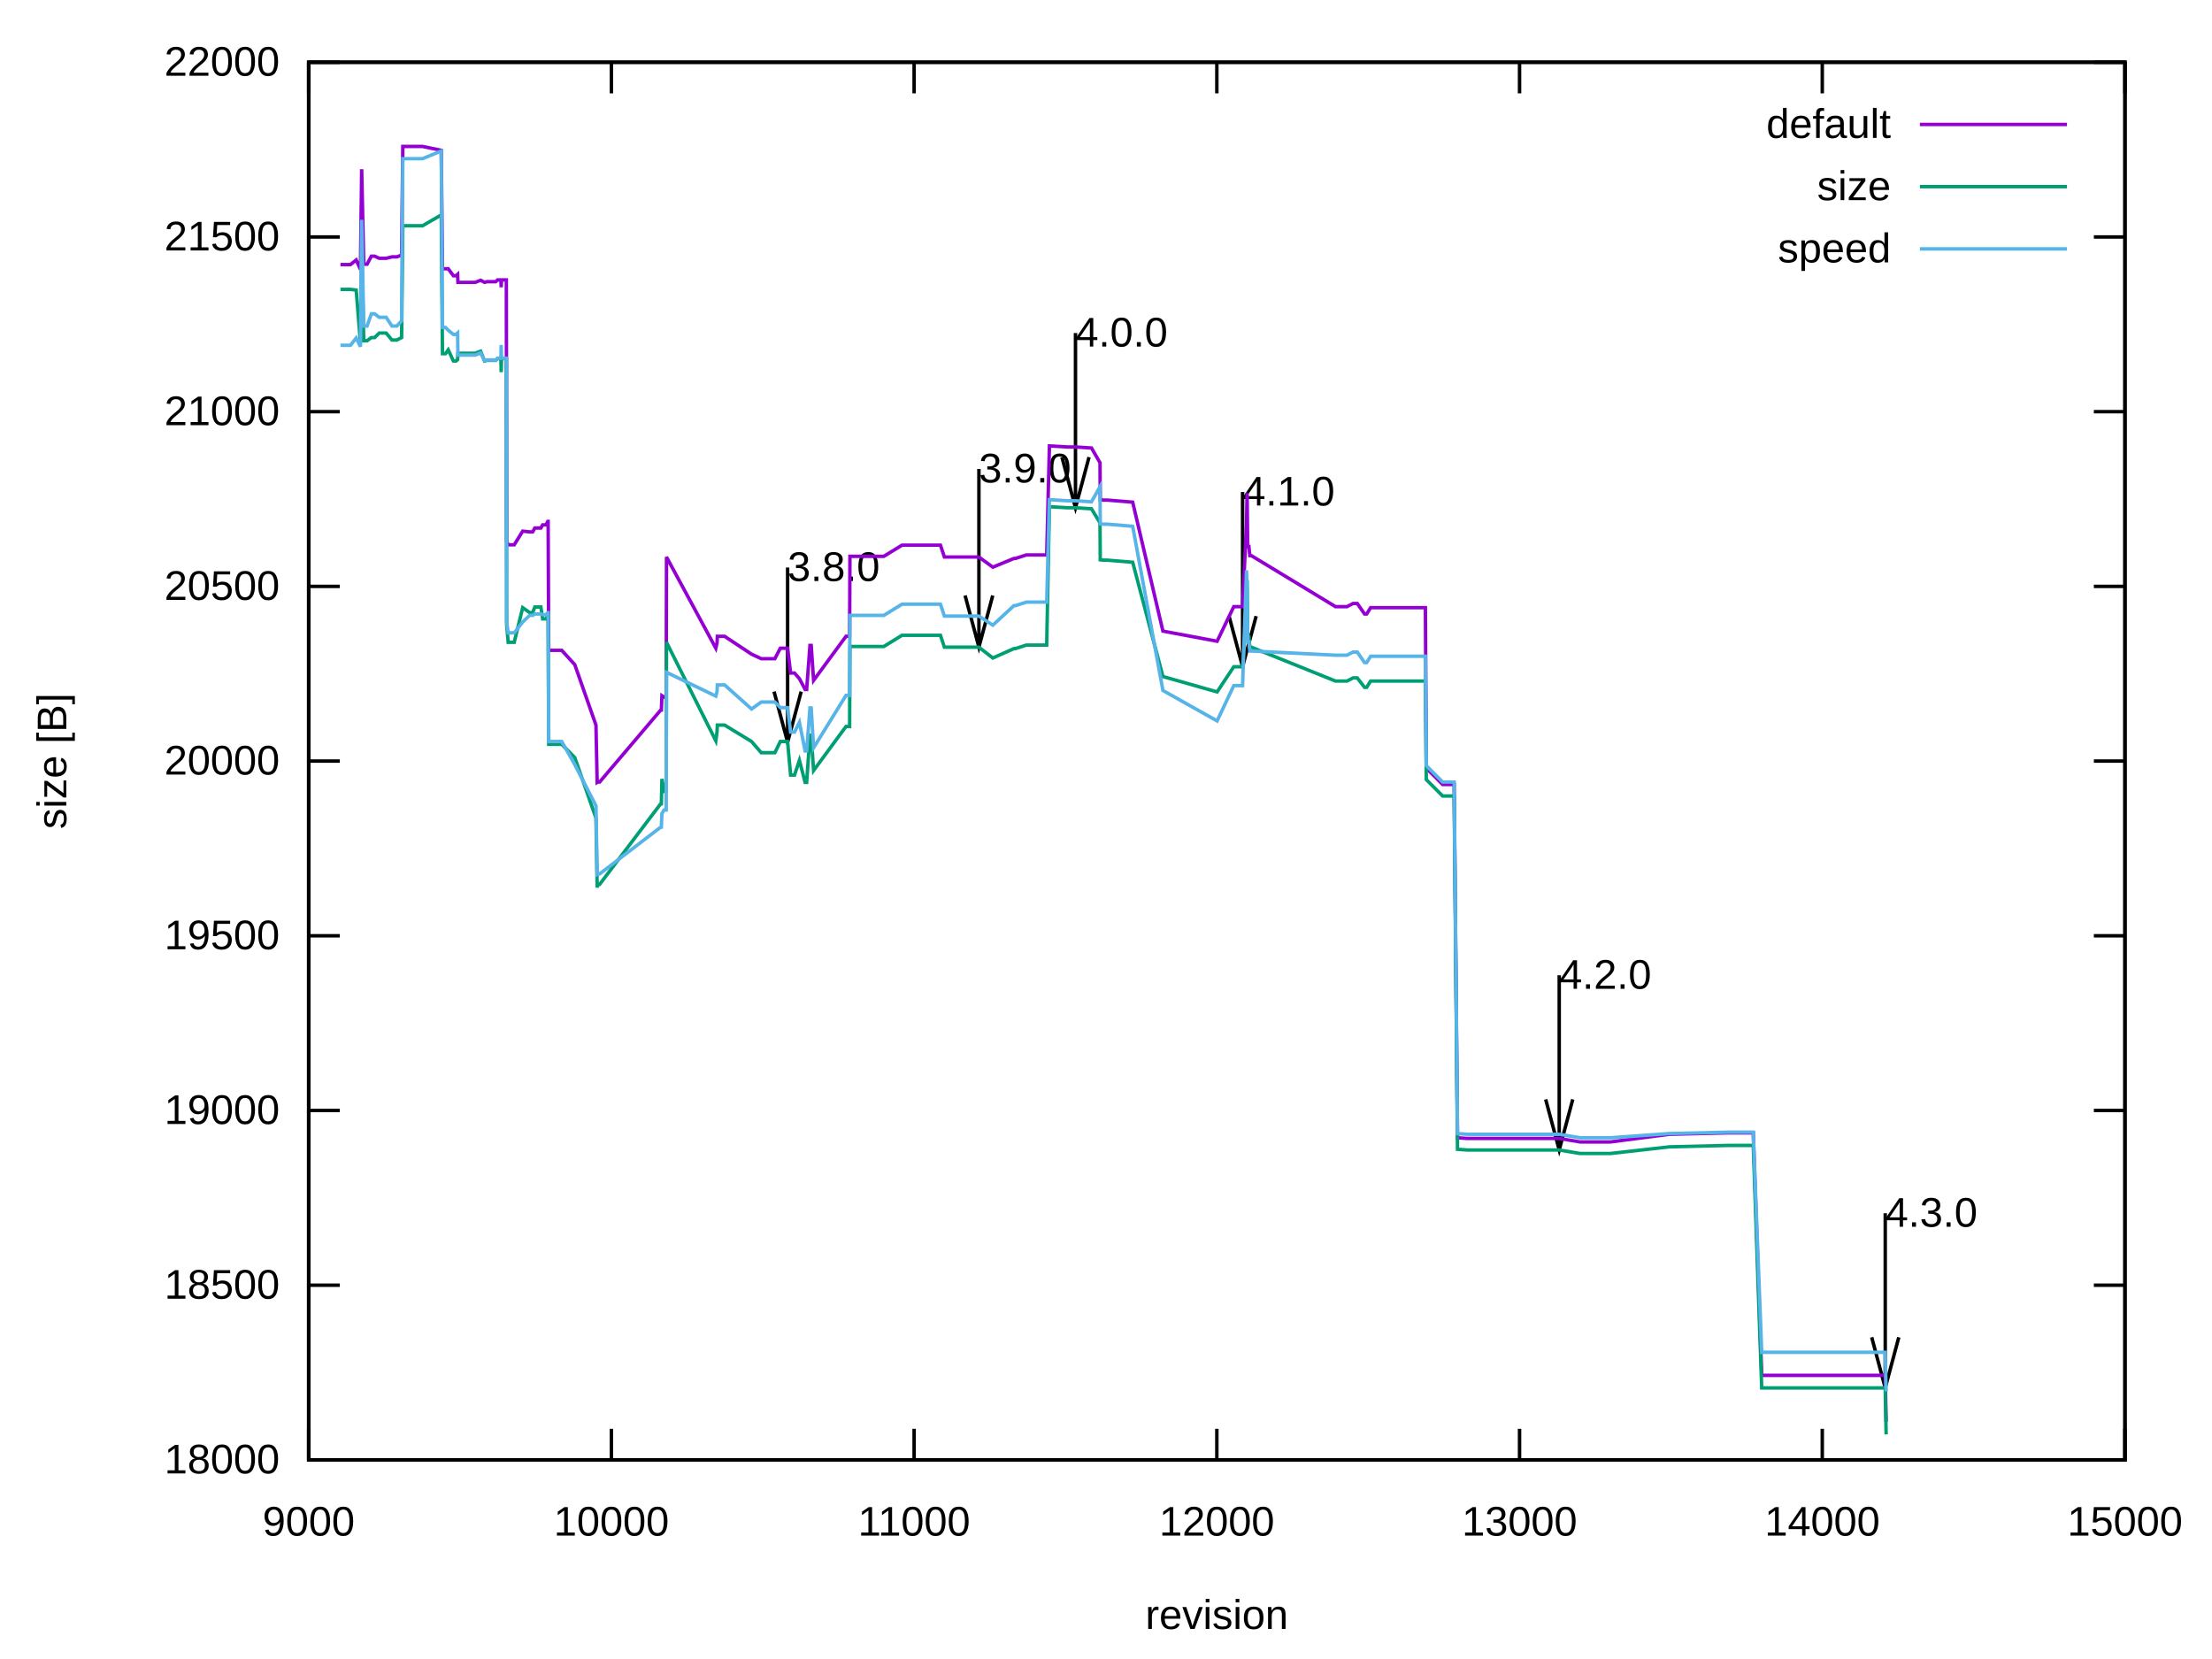
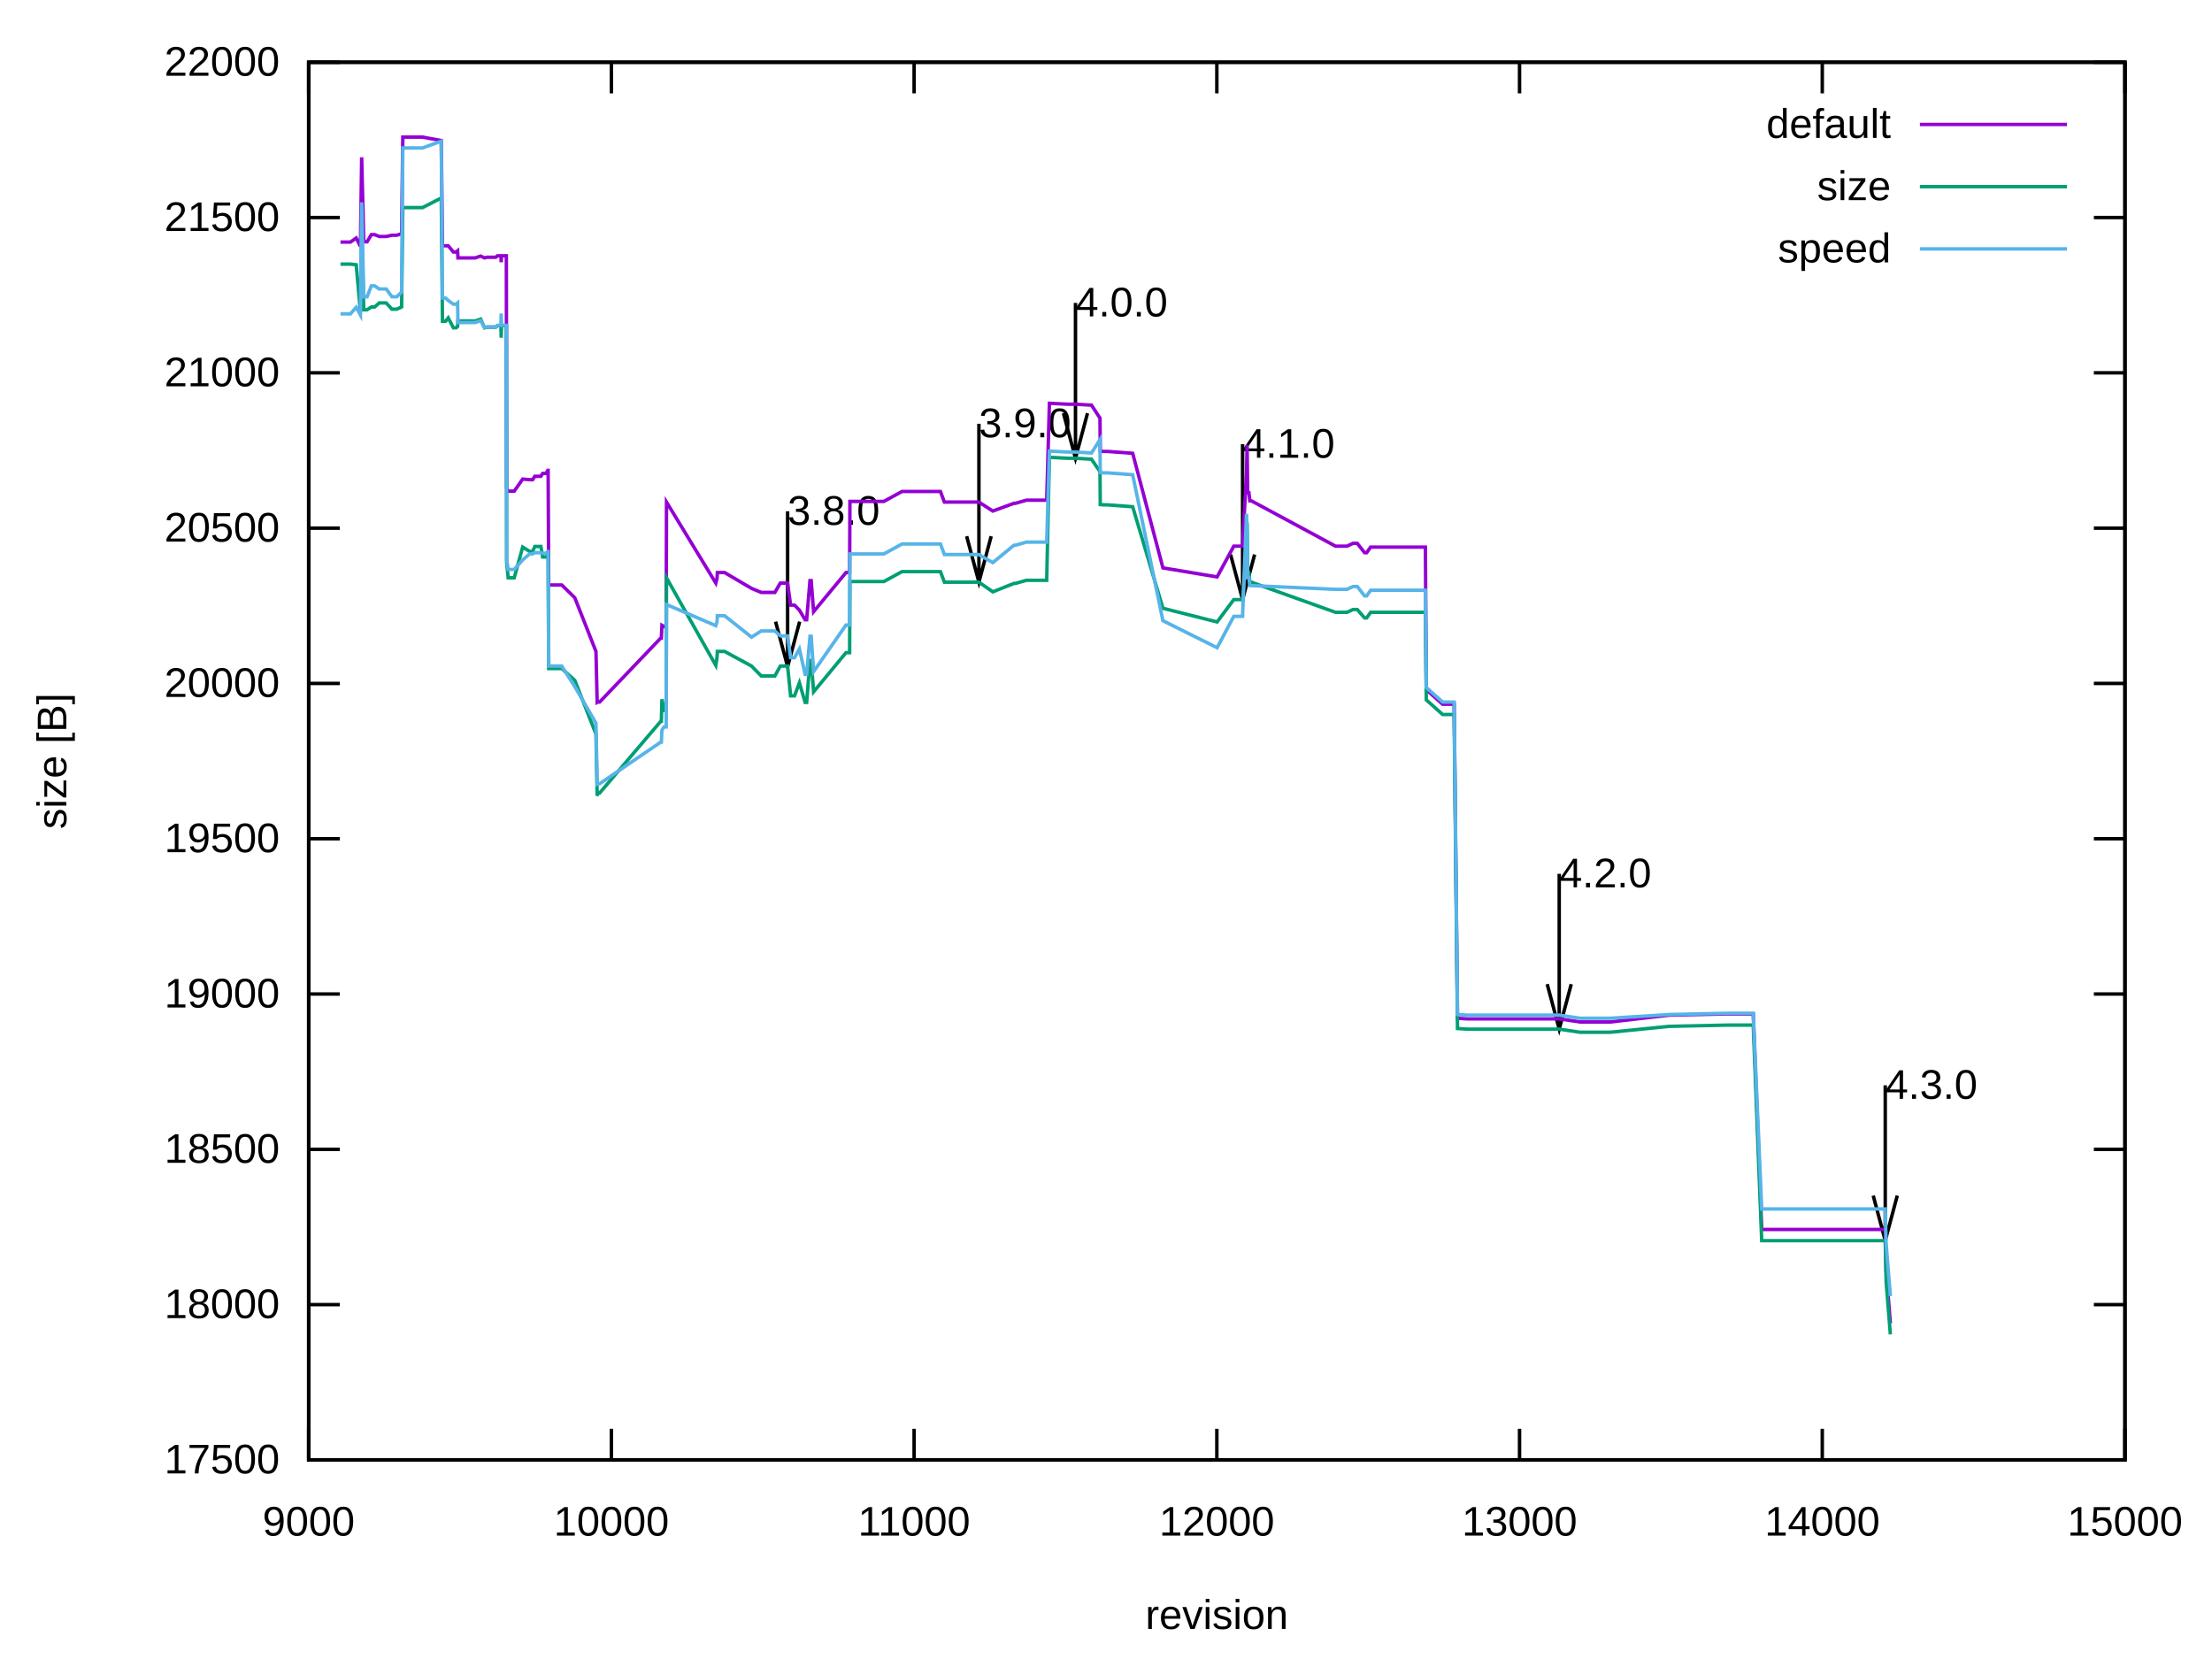
<svg xmlns="http://www.w3.org/2000/svg" xmlns:xlink="http://www.w3.org/1999/xlink" width="640" height="480" viewBox="0 0 640 480">
  <g id="gnuplot_canvas">
    <rect x="0" y="0" width="640" height="480" fill="none" />
    <defs>
      <circle id="gpDot" r="0.5" stroke-width="0.5" stroke="currentColor" />
      <path id="gpPt0" stroke-width="0.222" stroke="currentColor" d="M-1,0 h2 M0,-1 v2" />
      <path id="gpPt1" stroke-width="0.222" stroke="currentColor" d="M-1,-1 L1,1 M1,-1 L-1,1" />
      <path id="gpPt2" stroke-width="0.222" stroke="currentColor" d="M-1,0 L1,0 M0,-1 L0,1 M-1,-1 L1,1 M-1,1 L1,-1" />
      <rect id="gpPt3" stroke-width="0.222" stroke="currentColor" x="-1" y="-1" width="2" height="2" />
      <rect id="gpPt4" stroke-width="0.222" stroke="currentColor" fill="currentColor" x="-1" y="-1" width="2" height="2" />
      <circle id="gpPt5" stroke-width="0.222" stroke="currentColor" cx="0" cy="0" r="1" />
      <use xlink:href="#gpPt5" id="gpPt6" fill="currentColor" stroke="none" />
      <path id="gpPt7" stroke-width="0.222" stroke="currentColor" d="M0,-1.33 L-1.33,0.67 L1.33,0.67 z" />
      <use xlink:href="#gpPt7" id="gpPt8" fill="currentColor" stroke="none" />
      <use xlink:href="#gpPt7" id="gpPt9" stroke="currentColor" transform="rotate(180)" />
      <use xlink:href="#gpPt9" id="gpPt10" fill="currentColor" stroke="none" />
      <use xlink:href="#gpPt3" id="gpPt11" stroke="currentColor" transform="rotate(45)" />
      <use xlink:href="#gpPt11" id="gpPt12" fill="currentColor" stroke="none" />
      <path id="gpPt13" stroke-width="0.222" stroke="currentColor" d="M0,1.330 L1.265,0.411 L0.782,-1.067 L-0.782,-1.076 L-1.265,0.411 z" />
      <use xlink:href="#gpPt13" id="gpPt14" fill="currentColor" stroke="none" />
      <filter id="textbox" filterUnits="objectBoundingBox" x="0" y="0" height="1" width="1">
        <feFlood flood-color="white" flood-opacity="1" result="bgnd" />
        <feComposite in="SourceGraphic" in2="bgnd" operator="atop" />
      </filter>
      <filter id="greybox" filterUnits="objectBoundingBox" x="0" y="0" height="1" width="1">
        <feFlood flood-color="lightgrey" flood-opacity="1" result="grey" />
        <feComposite in="SourceGraphic" in2="grey" operator="atop" />
      </filter>
    </defs>
    <g fill="none" color="white" stroke="currentColor" stroke-width="1.00" stroke-linecap="butt" stroke-linejoin="miter">
</g>
    <g fill="none" color="black" stroke="currentColor" stroke-width="1.00" stroke-linecap="butt" stroke-linejoin="miter">
      <path stroke="black" d="M89.31,422.40 L98.31,422.40 M614.82,422.40 L605.82,422.40  " />
      <g transform="translate(80.92,426.30)" stroke="none" fill="black" font-family="Arial" font-size="12.00" text-anchor="end">
        <text>
+           <tspan font-family="Arial"> 17500</tspan>
+         </text>
+       </g>
+     </g>
+     <g fill="none" color="black" stroke="currentColor" stroke-width="1.00" stroke-linecap="butt" stroke-linejoin="miter">
+       <path stroke="black" d="M89.31,377.47 L98.31,377.47 M614.82,377.47 L605.82,377.47  " />
+       <g transform="translate(80.92,381.37)" stroke="none" fill="black" font-family="Arial" font-size="12.00" text-anchor="end">
+         <text>
          <tspan font-family="Arial"> 18000</tspan>
        </text>
      </g>
    </g>
    <g fill="none" color="black" stroke="currentColor" stroke-width="1.00" stroke-linecap="butt" stroke-linejoin="miter">
-       <path stroke="black" d="M89.31,371.85 L98.31,371.85 M614.82,371.85 L605.82,371.85  " />
-       <g transform="translate(80.92,375.75)" stroke="none" fill="black" font-family="Arial" font-size="12.00" text-anchor="end">
+       <path stroke="black" d="M89.31,332.54 L98.31,332.54 M614.82,332.54 L605.82,332.54  " />
+       <g transform="translate(80.92,336.44)" stroke="none" fill="black" font-family="Arial" font-size="12.00" text-anchor="end">
        <text>
          <tspan font-family="Arial"> 18500</tspan>
        </text>
      </g>
    </g>
    <g fill="none" color="black" stroke="currentColor" stroke-width="1.00" stroke-linecap="butt" stroke-linejoin="miter">
-       <path stroke="black" d="M89.31,321.30 L98.31,321.30 M614.82,321.30 L605.82,321.30  " />
-       <g transform="translate(80.92,325.20)" stroke="none" fill="black" font-family="Arial" font-size="12.00" text-anchor="end">
+       <path stroke="black" d="M89.31,287.60 L98.31,287.60 M614.82,287.60 L605.82,287.60  " />
+       <g transform="translate(80.92,291.50)" stroke="none" fill="black" font-family="Arial" font-size="12.00" text-anchor="end">
        <text>
          <tspan font-family="Arial"> 19000</tspan>
        </text>
      </g>
    </g>
    <g fill="none" color="black" stroke="currentColor" stroke-width="1.00" stroke-linecap="butt" stroke-linejoin="miter">
-       <path stroke="black" d="M89.31,270.75 L98.31,270.75 M614.82,270.75 L605.82,270.75  " />
-       <g transform="translate(80.92,274.65)" stroke="none" fill="black" font-family="Arial" font-size="12.00" text-anchor="end">
+       <path stroke="black" d="M89.31,242.67 L98.31,242.67 M614.82,242.67 L605.82,242.67  " />
+       <g transform="translate(80.92,246.57)" stroke="none" fill="black" font-family="Arial" font-size="12.00" text-anchor="end">
        <text>
          <tspan font-family="Arial"> 19500</tspan>
        </text>
      </g>
    </g>
    <g fill="none" color="black" stroke="currentColor" stroke-width="1.00" stroke-linecap="butt" stroke-linejoin="miter">
-       <path stroke="black" d="M89.31,220.20 L98.31,220.20 M614.82,220.20 L605.82,220.20  " />
-       <g transform="translate(80.92,224.10)" stroke="none" fill="black" font-family="Arial" font-size="12.00" text-anchor="end">
+       <path stroke="black" d="M89.31,197.74 L98.31,197.74 M614.82,197.74 L605.82,197.74  " />
+       <g transform="translate(80.92,201.64)" stroke="none" fill="black" font-family="Arial" font-size="12.00" text-anchor="end">
        <text>
          <tspan font-family="Arial"> 20000</tspan>
        </text>
      </g>
    </g>
    <g fill="none" color="black" stroke="currentColor" stroke-width="1.00" stroke-linecap="butt" stroke-linejoin="miter">
-       <path stroke="black" d="M89.31,169.66 L98.31,169.66 M614.82,169.66 L605.82,169.66  " />
-       <g transform="translate(80.92,173.56)" stroke="none" fill="black" font-family="Arial" font-size="12.00" text-anchor="end">
+       <path stroke="black" d="M89.31,152.81 L98.31,152.81 M614.82,152.81 L605.82,152.81  " />
+       <g transform="translate(80.92,156.71)" stroke="none" fill="black" font-family="Arial" font-size="12.00" text-anchor="end">
        <text>
          <tspan font-family="Arial"> 20500</tspan>
        </text>
      </g>
    </g>
    <g fill="none" color="black" stroke="currentColor" stroke-width="1.00" stroke-linecap="butt" stroke-linejoin="miter">
-       <path stroke="black" d="M89.31,119.11 L98.31,119.11 M614.82,119.11 L605.82,119.11  " />
-       <g transform="translate(80.92,123.01)" stroke="none" fill="black" font-family="Arial" font-size="12.00" text-anchor="end">
+       <path stroke="black" d="M89.31,107.87 L98.31,107.87 M614.82,107.87 L605.82,107.87  " />
+       <g transform="translate(80.92,111.77)" stroke="none" fill="black" font-family="Arial" font-size="12.00" text-anchor="end">
        <text>
          <tspan font-family="Arial"> 21000</tspan>
        </text>
      </g>
    </g>
    <g fill="none" color="black" stroke="currentColor" stroke-width="1.00" stroke-linecap="butt" stroke-linejoin="miter">
-       <path stroke="black" d="M89.31,68.56 L98.31,68.56 M614.82,68.56 L605.82,68.56  " />
-       <g transform="translate(80.92,72.46)" stroke="none" fill="black" font-family="Arial" font-size="12.00" text-anchor="end">
+       <path stroke="black" d="M89.31,62.94 L98.31,62.94 M614.82,62.94 L605.82,62.94  " />
+       <g transform="translate(80.92,66.84)" stroke="none" fill="black" font-family="Arial" font-size="12.00" text-anchor="end">
        <text>
          <tspan font-family="Arial"> 21500</tspan>
        </text>
      </g>
    </g>
    <g fill="none" color="black" stroke="currentColor" stroke-width="1.00" stroke-linecap="butt" stroke-linejoin="miter">
      <path stroke="black" d="M89.31,18.01 L98.31,18.01 M614.82,18.01 L605.82,18.01  " />
      <g transform="translate(80.92,21.91)" stroke="none" fill="black" font-family="Arial" font-size="12.00" text-anchor="end">
        <text>
          <tspan font-family="Arial"> 22000</tspan>
        </text>
      </g>
    </g>
    <g fill="none" color="black" stroke="currentColor" stroke-width="1.00" stroke-linecap="butt" stroke-linejoin="miter">
      <path stroke="black" d="M89.31,422.40 L89.31,413.40 M89.31,18.01 L89.31,27.01  " />
      <g transform="translate(89.31,444.30)" stroke="none" fill="black" font-family="Arial" font-size="12.00" text-anchor="middle">
        <text>
          <tspan font-family="Arial"> 9000</tspan>
        </text>
      </g>
    </g>
    <g fill="none" color="black" stroke="currentColor" stroke-width="1.00" stroke-linecap="butt" stroke-linejoin="miter">
      <path stroke="black" d="M176.90,422.40 L176.90,413.40 M176.90,18.01 L176.90,27.01  " />
      <g transform="translate(176.90,444.30)" stroke="none" fill="black" font-family="Arial" font-size="12.00" text-anchor="middle">
        <text>
          <tspan font-family="Arial"> 10000</tspan>
        </text>
      </g>
    </g>
    <g fill="none" color="black" stroke="currentColor" stroke-width="1.00" stroke-linecap="butt" stroke-linejoin="miter">
      <path stroke="black" d="M264.48,422.40 L264.48,413.40 M264.48,18.01 L264.48,27.01  " />
      <g transform="translate(264.48,444.30)" stroke="none" fill="black" font-family="Arial" font-size="12.00" text-anchor="middle">
        <text>
          <tspan font-family="Arial"> 11000</tspan>
        </text>
      </g>
    </g>
    <g fill="none" color="black" stroke="currentColor" stroke-width="1.00" stroke-linecap="butt" stroke-linejoin="miter">
      <path stroke="black" d="M352.07,422.40 L352.07,413.40 M352.07,18.01 L352.07,27.01  " />
      <g transform="translate(352.07,444.30)" stroke="none" fill="black" font-family="Arial" font-size="12.00" text-anchor="middle">
        <text>
          <tspan font-family="Arial"> 12000</tspan>
        </text>
      </g>
    </g>
    <g fill="none" color="black" stroke="currentColor" stroke-width="1.00" stroke-linecap="butt" stroke-linejoin="miter">
      <path stroke="black" d="M439.65,422.40 L439.65,413.40 M439.65,18.01 L439.65,27.01  " />
      <g transform="translate(439.65,444.30)" stroke="none" fill="black" font-family="Arial" font-size="12.00" text-anchor="middle">
        <text>
          <tspan font-family="Arial"> 13000</tspan>
        </text>
      </g>
    </g>
    <g fill="none" color="black" stroke="currentColor" stroke-width="1.00" stroke-linecap="butt" stroke-linejoin="miter">
      <path stroke="black" d="M527.24,422.40 L527.24,413.40 M527.24,18.01 L527.24,27.01  " />
      <g transform="translate(527.24,444.30)" stroke="none" fill="black" font-family="Arial" font-size="12.00" text-anchor="middle">
        <text>
          <tspan font-family="Arial"> 14000</tspan>
        </text>
      </g>
    </g>
    <g fill="none" color="black" stroke="currentColor" stroke-width="1.00" stroke-linecap="butt" stroke-linejoin="miter">
      <path stroke="black" d="M614.82,422.40 L614.82,413.40 M614.82,18.01 L614.82,27.01  " />
      <g transform="translate(614.82,444.30)" stroke="none" fill="black" font-family="Arial" font-size="12.00" text-anchor="middle">
        <text>
          <tspan font-family="Arial"> 15000</tspan>
        </text>
      </g>
    </g>
    <g fill="none" color="black" stroke="currentColor" stroke-width="1.00" stroke-linecap="butt" stroke-linejoin="miter">
</g>
    <g fill="none" color="black" stroke="currentColor" stroke-width="1.00" stroke-linecap="butt" stroke-linejoin="miter">
      <path stroke="black" d="M89.31,18.01 L89.31,422.40 L614.82,422.40 L614.82,18.01 L89.31,18.01 Z  " />
-       <g transform="translate(227.87,168.10)" stroke="none" fill="black" font-family="Arial" font-size="12.00" text-anchor="start">
+       <g transform="translate(227.87,151.85)" stroke="none" fill="black" font-family="Arial" font-size="12.00" text-anchor="start">
        <text>
          <tspan font-family="Arial">3.8.0</tspan>
        </text>
      </g>
-       <g transform="translate(283.22,139.59)" stroke="none" fill="black" font-family="Arial" font-size="12.00" text-anchor="start">
+       <g transform="translate(283.22,126.51)" stroke="none" fill="black" font-family="Arial" font-size="12.00" text-anchor="start">
        <text>
          <tspan font-family="Arial">3.9.0</tspan>
        </text>
      </g>
-       <g transform="translate(311.16,100.26)" stroke="none" fill="black" font-family="Arial" font-size="12.00" text-anchor="start">
+       <g transform="translate(311.16,91.55)" stroke="none" fill="black" font-family="Arial" font-size="12.00" text-anchor="start">
        <text>
          <tspan font-family="Arial">4.0.0</tspan>
        </text>
      </g>
-       <g transform="translate(359.51,146.26)" stroke="none" fill="black" font-family="Arial" font-size="12.00" text-anchor="start">
+       <g transform="translate(359.51,132.44)" stroke="none" fill="black" font-family="Arial" font-size="12.00" text-anchor="start">
        <text>
          <tspan font-family="Arial">4.1.0</tspan>
        </text>
      </g>
-       <g transform="translate(451.12,286.08)" stroke="none" fill="black" font-family="Arial" font-size="12.00" text-anchor="start">
+       <g transform="translate(451.12,256.73)" stroke="none" fill="black" font-family="Arial" font-size="12.00" text-anchor="start">
        <text>
          <tspan font-family="Arial">4.2.0</tspan>
        </text>
      </g>
-       <g transform="translate(545.45,354.93)" stroke="none" fill="black" font-family="Arial" font-size="12.00" text-anchor="start">
+       <g transform="translate(545.45,317.92)" stroke="none" fill="black" font-family="Arial" font-size="12.00" text-anchor="start">
        <text>
          <tspan font-family="Arial">4.3.0</tspan>
        </text>
      </g>
-       <path stroke="black" d="M223.96,200.10 L227.88,214.74 L231.80,200.10 M227.88,164.19 L227.88,214.74 M279.23,172.30 L283.23,187.24 L287.23,172.30   M283.23,135.68 L283.23,187.24 M307.25,132.26 L311.17,146.90 L315.09,132.26 M311.17,96.35 L311.17,146.90 M355.60,178.26   L359.52,192.90 L363.44,178.26 M359.52,142.35 L359.52,192.90 M447.21,318.08 L451.13,332.72 L455.05,318.08 M451.13,282.17   L451.13,332.72 M541.54,386.92 L545.46,401.56 L549.38,386.92 M545.46,351.02 L545.46,401.56  " />
+       <path stroke="black" d="M224.40,179.86 L227.88,192.88 L231.36,179.86 M227.88,147.94 L227.88,192.88 M279.68,155.15 L283.23,168.43 L286.78,155.15   M283.23,122.60 L283.23,168.43 M307.69,119.56 L311.17,132.58 L314.65,119.56 M311.17,87.64 L311.17,132.58 M356.04,160.45   L359.52,173.47 L363.00,160.45 M359.52,128.53 L359.52,173.47 M447.65,284.74 L451.13,297.75 L454.61,284.74 M451.13,252.82   L451.13,297.75 M541.98,345.93 L545.46,358.95 L548.94,345.93 M545.46,314.01 L545.46,358.95  " />
    </g>
    <g fill="none" color="black" stroke="currentColor" stroke-width="1.00" stroke-linecap="butt" stroke-linejoin="miter">
      <g transform="translate(19.18,220.21) rotate(270)" stroke="none" fill="black" font-family="Arial" font-size="12.00" text-anchor="middle">
        <text>
          <tspan font-family="Arial">size [B]</tspan>
        </text>
      </g>
    </g>
    <g fill="none" color="black" stroke="currentColor" stroke-width="1.00" stroke-linecap="butt" stroke-linejoin="miter">
      <g transform="translate(352.06,471.30)" stroke="none" fill="black" font-family="Arial" font-size="12.00" text-anchor="middle">
        <text>
          <tspan font-family="Arial">revision</tspan>
        </text>
      </g>
    </g>
    <g fill="none" color="black" stroke="currentColor" stroke-width="1.00" stroke-linecap="butt" stroke-linejoin="miter">
</g>
    <g id="gnuplot_plot_1">
      <g fill="none" color="black" stroke="currentColor" stroke-width="1.00" stroke-linecap="butt" stroke-linejoin="miter">
        <g transform="translate(547.09,39.91)" stroke="none" fill="black" font-family="Arial" font-size="12.00" text-anchor="end">
          <text>
            <tspan font-family="Arial">default</tspan>
          </text>
        </g>
      </g>
      <g fill="none" color="black" stroke="currentColor" stroke-width="1.00" stroke-linecap="butt" stroke-linejoin="miter">
-         <path stroke="rgb(148,   0, 211)" d="M555.48,36.01 L598.04,36.01 M98.51,76.55 L99.82,76.55 L100.17,76.55 L100.43,76.55 L101.40,76.55 L103.06,75.23   L104.29,77.96 L104.64,48.95 L105.25,76.44 L105.69,76.44 L106.04,76.44 L106.21,76.44 L107.44,74.12 L107.53,74.12   L108.40,74.12 L109.72,74.73 L111.73,74.73 L113.40,74.32 L114.80,74.32 L116.20,73.82 L116.55,42.37 L117.25,42.37   L120.32,42.37 L122.24,42.37 L127.67,43.49 L128.02,77.76 L128.29,77.76 L128.90,77.76 L129.69,77.76 L131.18,79.78   L131.96,79.78 L132.40,79.38 L132.49,81.70 L132.93,81.70 L134.94,81.70 L136.61,81.70 L137.48,81.70 L139.06,81.09   L140.20,81.70 L140.90,81.50 L141.51,81.50 L141.95,81.50 L142.04,81.50 L142.12,81.50 L142.21,81.50 L143.44,81.50   L143.96,80.99 L144.66,80.99 L144.93,80.99 L145.01,83.12 L145.10,80.99 L145.19,80.99 L145.36,80.99 L145.80,80.99   L145.89,80.99 L146.15,80.99 L146.33,80.99 L146.50,80.99 L146.59,156.61 L147.03,157.63 L147.29,157.63 L147.47,157.63   L147.55,157.63 L147.64,157.63 L148.78,157.63 L151.23,153.68 L153.25,153.89 L154.12,153.89 L154.74,152.77 L155.09,152.77   L155.96,152.77 L156.22,152.77 L156.31,152.77 L156.40,152.77 L156.49,152.77 L157.01,151.86 L157.98,151.86 L158.50,150.85   L158.59,150.85 L158.76,188.16 L159.12,188.16 L159.64,188.16 L159.99,188.16 L160.08,188.16 L160.69,188.16 L160.95,188.16   L161.04,188.16 L161.13,188.16 L162.01,188.16 L162.18,188.16 L162.53,188.16 L166.30,192.30 L172.43,209.79 L172.78,226.37   L172.95,226.27 L173.04,226.27 L173.48,226.27 L191.17,205.44 L191.35,205.44 L191.52,201.30 L192.13,201.70 L192.75,201.70   L192.84,161.16 L207.11,187.55 L207.46,186.03 L207.55,184.11 L208.95,184.11 L209.04,184.11 L209.65,184.11 L217.45,189.27   L220.25,190.58 L221.56,190.58 L224.19,190.58 L225.77,187.55 L227.87,187.55 L228.75,194.73 L229.53,194.73 L229.88,194.73   L231.29,196.35 L232.95,199.48 L233.39,199.48 L234.35,186.74 L234.70,186.74 L235.40,196.85 L244.77,184.11 L245.39,184.11   L245.74,184.11 L245.82,184.11 L245.91,160.96 L246.09,160.96 L246.96,160.96 L255.72,160.96 L260.98,157.73 L262.20,157.73   L272.10,157.73 L273.24,161.16 L277.62,161.16 L283.22,161.16 L287.25,164.10 L293.38,161.57 L293.82,161.57 L296.97,160.56   L302.58,160.56 L302.84,160.56 L303.63,129.02 L308.89,129.32 L309.06,129.32 L311.16,129.32 L315.80,129.62 L318.26,133.87   L318.34,144.58 L319.22,144.69 L319.66,144.69 L319.75,144.69 L320.27,144.69 L320.36,144.69 L327.72,145.29 L336.47,182.60   L352.15,185.53 L356.97,175.52 L359.51,175.52 L360.65,151.56 L360.82,142.66 L361.00,158.13 L361.35,158.13 L361.61,160.76   L362.05,160.76 L386.40,175.52 L388.41,175.52 L389.73,175.52 L391.48,174.61 L392.70,174.61 L394.81,177.64 L395.42,177.64   L396.56,175.82 L408.29,175.82 L411.01,175.82 L412.41,175.82 L412.67,222.23 L417.40,226.98 L420.73,226.98 L421.70,329.19   L424.50,329.39 L427.56,329.39 L428.70,329.39 L430.10,329.39 L430.89,329.39 L436.93,329.39 L451.12,329.39 L457.17,330.40   L465.93,330.40 L483.00,328.18 L500.00,327.77 L500.87,327.77 L501.75,327.77 L505.16,327.77 L507.27,327.77 L509.72,397.93   L518.48,397.93 L527.24,397.93 L543.35,397.93 L545.45,397.93 L545.72,411.38  " />
+         <path stroke="rgb(148,   0, 211)" d="M555.48,36.01 L598.04,36.01 M98.51,70.04 L99.82,70.04 L100.17,70.04 L100.43,70.04 L101.40,70.04 L103.06,68.87   L104.29,71.30 L104.64,45.51 L105.25,69.95 L105.69,69.95 L106.04,69.95 L106.21,69.95 L107.44,67.88 L107.53,67.88   L108.40,67.88 L109.72,68.42 L111.73,68.42 L113.40,68.06 L114.80,68.06 L116.20,67.62 L116.55,39.67 L117.25,39.67   L120.32,39.67 L122.24,39.67 L127.67,40.66 L128.02,71.12 L128.29,71.12 L128.90,71.12 L129.69,71.12 L131.18,72.92   L131.96,72.92 L132.40,72.56 L132.49,74.62 L132.93,74.62 L134.94,74.62 L136.61,74.62 L137.48,74.62 L139.06,74.09   L140.20,74.62 L140.90,74.44 L141.51,74.44 L141.95,74.44 L142.04,74.44 L142.12,74.44 L142.21,74.44 L143.44,74.44   L143.96,74.00 L144.66,74.00 L144.93,74.00 L145.01,75.88 L145.10,74.00 L145.19,74.00 L145.36,74.00 L145.80,74.00   L145.89,74.00 L146.15,74.00 L146.33,74.00 L146.50,74.00 L146.59,141.21 L147.03,142.11 L147.29,142.11 L147.47,142.11   L147.55,142.11 L147.64,142.11 L148.78,142.11 L151.23,138.61 L153.25,138.79 L154.12,138.79 L154.74,137.80 L155.09,137.80   L155.96,137.80 L156.22,137.80 L156.31,137.80 L156.40,137.80 L156.49,137.80 L157.01,136.99 L157.98,136.99 L158.50,136.09   L158.59,136.09 L158.76,169.25 L159.12,169.25 L159.64,169.25 L159.99,169.25 L160.08,169.25 L160.69,169.25 L160.95,169.25   L161.04,169.25 L161.13,169.25 L162.01,169.25 L162.18,169.25 L162.53,169.25 L166.30,172.94 L172.43,188.48 L172.78,203.22   L172.95,203.13 L173.04,203.13 L173.48,203.13 L191.17,184.62 L191.35,184.62 L191.52,180.93 L192.13,181.29 L192.75,181.29   L192.84,145.26 L207.11,168.71 L207.46,167.36 L207.55,165.66 L208.95,165.66 L209.04,165.66 L209.65,165.66 L217.45,170.24   L220.25,171.41 L221.56,171.41 L224.19,171.41 L225.77,168.71 L227.87,168.71 L228.75,175.09 L229.53,175.09 L229.88,175.09   L231.29,176.53 L232.95,179.32 L233.39,179.32 L234.35,167.99 L234.70,167.99 L235.40,176.98 L244.77,165.66 L245.39,165.66   L245.74,165.66 L245.82,165.66 L245.91,145.08 L246.09,145.08 L246.96,145.08 L255.72,145.08 L260.98,142.20 L262.20,142.20   L272.10,142.20 L273.24,145.26 L277.62,145.26 L283.22,145.26 L287.25,147.86 L293.38,145.62 L293.82,145.62 L296.97,144.72   L302.58,144.72 L302.84,144.72 L303.63,116.68 L308.89,116.95 L309.06,116.95 L311.16,116.95 L315.80,117.22 L318.26,120.99   L318.34,130.52 L319.22,130.61 L319.66,130.61 L319.75,130.61 L320.27,130.61 L320.36,130.61 L327.72,131.15 L336.47,164.31   L352.15,166.92 L356.97,158.02 L359.51,158.02 L360.65,136.72 L360.82,128.81 L361.00,142.56 L361.35,142.56 L361.61,144.90   L362.05,144.90 L386.40,158.02 L388.41,158.02 L389.73,158.02 L391.48,157.21 L392.70,157.21 L394.81,159.91 L395.42,159.91   L396.56,158.29 L408.29,158.29 L411.01,158.29 L412.41,158.29 L412.67,199.54 L417.40,203.76 L420.73,203.76 L421.70,294.61   L424.50,294.79 L427.56,294.79 L428.70,294.79 L430.10,294.79 L430.89,294.79 L436.93,294.79 L451.12,294.79 L457.17,295.69   L465.93,295.69 L483.00,293.71 L500.00,293.35 L500.87,293.35 L501.75,293.35 L505.16,293.35 L507.27,293.35 L509.72,355.72   L518.48,355.72 L527.24,355.72 L543.35,355.72 L545.45,355.72 L545.72,367.67 L546.94,382.86  " />
      </g>
    </g>
    <g id="gnuplot_plot_2">
      <g fill="none" color="black" stroke="currentColor" stroke-width="1.00" stroke-linecap="butt" stroke-linejoin="miter">
        <g transform="translate(547.09,57.91)" stroke="none" fill="black" font-family="Arial" font-size="12.00" text-anchor="end">
          <text>
            <tspan font-family="Arial">size</tspan>
          </text>
        </g>
      </g>
      <g fill="none" color="black" stroke="currentColor" stroke-width="1.00" stroke-linecap="butt" stroke-linejoin="miter">
-         <path stroke="rgb(  0, 158, 115)" d="M555.48,54.01 L598.04,54.01 M98.51,83.72 L99.82,83.72 L100.17,83.72 L100.43,83.72 L101.40,83.72 L103.06,83.93   L104.29,99.19 L104.64,72.40 L105.25,98.58 L105.69,98.58 L106.04,98.58 L106.21,98.58 L107.44,97.67 L107.53,97.67   L108.40,97.67 L109.72,96.36 L111.73,96.36 L113.40,98.38 L114.80,98.38 L116.20,97.67 L116.55,65.32 L117.25,65.32   L120.32,65.32 L122.24,65.32 L127.67,62.19 L128.02,102.33 L128.29,102.33 L128.90,102.33 L129.69,101.21 L131.18,104.45   L131.96,104.45 L132.40,104.04 L132.49,102.22 L132.93,102.22 L134.94,102.22 L136.61,102.22 L137.48,102.22 L139.06,101.62   L140.20,104.45 L140.90,104.25 L141.51,104.25 L141.95,104.25 L142.04,104.25 L142.12,104.25 L142.21,104.25 L143.44,104.25   L143.96,103.74 L144.66,103.74 L144.93,103.74 L145.01,107.68 L145.10,103.74 L145.19,103.74 L145.36,103.74 L145.80,103.74   L145.89,103.74 L146.15,103.74 L146.33,103.74 L146.50,103.74 L146.59,180.78 L147.03,185.83 L147.29,185.83 L147.47,185.83   L147.55,185.83 L147.64,185.83 L148.78,185.83 L151.23,175.82 L153.25,177.24 L154.12,177.24 L154.74,175.62 L155.09,175.62   L155.96,175.62 L156.22,175.62 L156.31,175.62 L156.40,175.62 L156.49,175.62 L157.01,179.06 L157.98,179.06 L158.50,178.05   L158.59,178.05 L158.76,215.35 L159.12,215.35 L159.64,215.35 L159.99,215.35 L160.08,215.35 L160.69,215.35 L160.95,215.35   L161.04,215.35 L161.13,215.35 L162.01,215.35 L162.18,215.35 L162.53,215.35 L166.30,219.19 L172.43,236.68 L172.78,256.80   L172.95,255.89 L173.04,255.89 L173.48,255.89 L191.17,232.54 L191.35,232.54 L191.52,225.36 L192.13,229.00 L192.75,229.00   L192.84,185.83 L207.11,214.34 L207.46,211.71 L207.55,209.79 L208.95,209.79 L209.04,209.79 L209.65,209.79 L217.45,214.54   L220.25,217.78 L221.56,217.78 L224.19,217.78 L225.77,214.54 L227.87,214.54 L228.75,224.25 L229.53,224.25 L229.88,224.25   L231.29,220.00 L232.95,226.37 L233.39,226.37 L234.35,212.72 L234.70,212.72 L235.40,222.93 L244.77,210.20 L245.39,210.20   L245.74,210.20 L245.82,210.20 L245.91,187.05 L246.09,187.05 L246.96,187.05 L255.72,187.05 L260.98,183.81 L262.20,183.81   L272.10,183.81 L273.24,187.25 L277.62,187.25 L283.22,187.25 L287.25,190.38 L293.38,187.65 L293.82,187.65 L296.97,186.64   L302.58,186.64 L302.84,186.64 L303.63,146.61 L308.89,146.91 L309.06,146.91 L311.16,146.91 L315.80,147.21 L318.26,151.26   L318.34,161.97 L319.22,162.07 L319.66,162.07 L319.75,162.07 L320.27,162.07 L320.36,162.07 L327.72,162.68 L336.47,195.74   L352.15,200.19 L356.97,192.91 L359.51,192.91 L360.65,176.63 L360.82,167.84 L361.00,184.21 L361.35,184.21 L361.61,187.25   L362.05,187.25 L386.40,197.05 L388.41,197.05 L389.73,197.05 L391.48,196.14 L392.70,196.14 L394.81,198.87 L395.42,198.87   L396.56,197.05 L408.29,197.05 L411.01,197.05 L412.41,197.05 L412.67,225.56 L417.40,230.31 L420.73,230.31 L421.70,332.52   L424.50,332.73 L427.56,332.73 L428.70,332.73 L430.10,332.73 L430.89,332.73 L436.93,332.73 L451.12,332.73 L457.17,333.74   L465.93,333.74 L483.00,331.82 L500.00,331.41 L500.87,331.41 L501.75,331.41 L505.16,331.41 L507.27,331.41 L509.72,401.57   L518.48,401.57 L527.24,401.57 L543.35,401.57 L545.45,401.57 L545.72,415.02  " />
+         <path stroke="rgb(  0, 158, 115)" d="M555.48,54.01 L598.04,54.01 M98.51,76.42 L99.82,76.42 L100.17,76.42 L100.43,76.42 L101.40,76.42 L103.06,76.60   L104.29,90.17 L104.64,66.36 L105.25,89.63 L105.69,89.63 L106.04,89.63 L106.21,89.63 L107.44,88.82 L107.53,88.82   L108.40,88.82 L109.72,87.65 L111.73,87.65 L113.40,89.45 L114.80,89.45 L116.20,88.82 L116.55,60.07 L117.25,60.07   L120.32,60.07 L122.24,60.07 L127.67,57.28 L128.02,92.96 L128.29,92.96 L128.90,92.96 L129.69,91.97 L131.18,94.84   L131.96,94.84 L132.40,94.48 L132.49,92.87 L132.93,92.87 L134.94,92.87 L136.61,92.87 L137.48,92.87 L139.06,92.33   L140.20,94.84 L140.90,94.66 L141.51,94.66 L141.95,94.66 L142.04,94.66 L142.12,94.66 L142.21,94.66 L143.44,94.66   L143.96,94.22 L144.66,94.22 L144.93,94.22 L145.01,97.72 L145.10,94.22 L145.19,94.22 L145.36,94.22 L145.80,94.22   L145.89,94.22 L146.15,94.22 L146.33,94.22 L146.50,94.22 L146.59,162.69 L147.03,167.18 L147.29,167.18 L147.47,167.18   L147.55,167.18 L147.64,167.18 L148.78,167.18 L151.23,158.29 L153.25,159.55 L154.12,159.55 L154.74,158.11 L155.09,158.11   L155.96,158.11 L156.22,158.11 L156.31,158.11 L156.40,158.11 L156.49,158.11 L157.01,161.16 L157.98,161.16 L158.50,160.27   L158.59,160.27 L158.76,193.43 L159.12,193.43 L159.64,193.43 L159.99,193.43 L160.08,193.43 L160.69,193.43 L160.95,193.43   L161.04,193.43 L161.13,193.43 L162.01,193.43 L162.18,193.43 L162.53,193.43 L166.30,196.84 L172.43,212.39 L172.78,230.27   L172.95,229.46 L173.04,229.46 L173.48,229.46 L191.17,208.70 L191.35,208.70 L191.52,202.32 L192.13,205.56 L192.75,205.56   L192.84,167.18 L207.11,192.53 L207.46,190.19 L207.55,188.48 L208.95,188.48 L209.04,188.48 L209.65,188.48 L217.45,192.71   L220.25,195.58 L221.56,195.58 L224.19,195.58 L225.77,192.71 L227.87,192.71 L228.75,201.33 L229.53,201.33 L229.88,201.33   L231.29,197.56 L232.95,203.22 L233.39,203.22 L234.35,191.09 L234.70,191.09 L235.40,200.17 L244.77,188.84 L245.39,188.84   L245.74,188.84 L245.82,188.84 L245.91,168.26 L246.09,168.26 L246.96,168.26 L255.72,168.26 L260.98,165.39 L262.20,165.39   L272.10,165.39 L273.24,168.44 L277.62,168.44 L283.22,168.44 L287.25,171.23 L293.38,168.80 L293.82,168.80 L296.97,167.90   L302.58,167.90 L302.84,167.90 L303.63,132.32 L308.89,132.59 L309.06,132.59 L311.16,132.59 L315.80,132.86 L318.26,136.45   L318.34,145.98 L319.22,146.07 L319.66,146.07 L319.75,146.07 L320.27,146.07 L320.36,146.07 L327.72,146.61 L336.47,175.99   L352.15,179.95 L356.97,173.48 L359.51,173.48 L360.65,159.01 L360.82,151.19 L361.00,165.75 L361.35,165.75 L361.61,168.44   L362.05,168.44 L386.40,177.16 L388.41,177.16 L389.73,177.16 L391.48,176.35 L392.70,176.35 L394.81,178.78 L395.42,178.78   L396.56,177.16 L408.29,177.16 L411.01,177.16 L412.41,177.16 L412.67,202.50 L417.40,206.73 L420.73,206.73 L421.70,297.58   L424.50,297.76 L427.56,297.76 L428.70,297.76 L430.10,297.76 L430.89,297.76 L436.93,297.76 L451.12,297.76 L457.17,298.66   L465.93,298.66 L483.00,296.95 L500.00,296.59 L500.87,296.59 L501.75,296.59 L505.16,296.59 L507.27,296.59 L509.72,358.96   L518.48,358.96 L527.24,358.96 L543.35,358.96 L545.45,358.96 L545.72,370.91 L546.94,386.09  " />
      </g>
    </g>
    <g id="gnuplot_plot_3">
      <g fill="none" color="black" stroke="currentColor" stroke-width="1.00" stroke-linecap="butt" stroke-linejoin="miter">
        <g transform="translate(547.09,75.91)" stroke="none" fill="black" font-family="Arial" font-size="12.00" text-anchor="end">
          <text>
            <tspan font-family="Arial">speed</tspan>
          </text>
        </g>
      </g>
      <g fill="none" color="black" stroke="currentColor" stroke-width="1.00" stroke-linecap="butt" stroke-linejoin="miter">
-         <path stroke="rgb( 86, 180, 233)" d="M555.48,72.01 L598.04,72.01 M98.51,99.90 L99.82,99.90 L100.17,99.90 L100.43,99.90 L101.40,99.90 L103.06,97.78   L104.29,100.30 L104.64,63.60 L105.25,94.34 L105.69,94.34 L106.04,94.34 L106.21,94.34 L107.44,90.80 L107.53,90.80   L108.40,90.80 L109.72,91.81 L111.73,91.81 L113.40,94.34 L114.80,94.34 L116.20,92.82 L116.55,45.91 L117.25,45.91   L120.32,45.91 L122.24,45.91 L127.67,43.69 L128.02,94.74 L128.29,94.74 L128.90,94.74 L129.69,95.55 L131.18,96.76   L131.96,96.76 L132.40,96.36 L132.49,102.73 L132.93,102.73 L134.94,102.73 L136.61,102.73 L137.48,102.73 L139.06,102.12   L140.20,104.35 L140.90,104.15 L141.51,104.15 L141.95,104.15 L142.04,104.15 L142.12,104.15 L142.21,104.15 L143.44,104.15   L143.96,103.64 L144.66,103.64 L144.93,103.64 L145.01,99.80 L145.10,103.64 L145.19,103.64 L145.36,103.64 L145.80,103.64   L145.89,103.64 L146.15,103.64 L146.33,103.64 L146.50,103.64 L146.59,179.97 L147.03,183.10 L147.29,183.10 L147.47,183.10   L147.55,183.10 L147.64,183.10 L148.78,183.10 L151.23,179.97 L153.25,178.05 L154.12,178.05 L154.74,177.64 L155.09,177.64   L155.96,177.64 L156.22,177.64 L156.31,177.64 L156.40,177.64 L156.49,177.64 L157.01,177.85 L157.98,177.85 L158.50,177.24   L158.59,177.24 L158.76,214.54 L159.12,214.54 L159.64,214.54 L159.99,214.54 L160.08,214.54 L160.69,214.54 L160.95,214.54   L161.04,214.54 L161.13,214.54 L162.01,214.54 L162.18,214.54 L162.53,214.54 L166.30,221.22 L172.43,233.15 L172.78,252.96   L172.95,252.86 L173.04,252.86 L173.48,252.86 L191.17,239.31 L191.35,239.31 L191.52,235.37 L192.13,234.36 L192.75,234.36   L192.84,194.53 L207.11,201.40 L207.46,200.09 L207.55,198.17 L208.95,198.17 L209.04,198.17 L209.65,198.17 L217.45,205.14   L220.25,203.12 L221.56,203.12 L224.19,203.12 L225.77,204.74 L227.87,204.74 L228.75,211.81 L229.53,211.81 L229.88,211.81   L231.29,208.98 L232.95,217.27 L233.39,217.27 L234.35,204.84 L234.70,204.84 L235.40,216.36 L244.77,201.20 L245.39,201.20   L245.74,201.20 L245.82,201.20 L245.91,178.05 L246.09,178.05 L246.96,178.05 L255.72,178.05 L260.98,174.81 L262.20,174.81   L272.10,174.81 L273.24,178.25 L277.62,178.25 L283.22,178.25 L287.25,180.88 L293.38,175.22 L293.82,175.22 L296.97,174.21   L302.58,174.21 L302.84,174.21 L303.63,144.58 L308.89,144.89 L309.06,144.89 L311.16,144.89 L315.80,145.19 L318.26,140.84   L318.34,151.56 L319.22,151.66 L319.66,151.66 L319.75,151.66 L320.27,151.66 L320.36,151.66 L327.72,152.27 L336.47,199.78   L352.15,208.58 L356.97,198.37 L359.51,198.37 L360.65,165.01 L360.82,170.26 L361.00,185.73 L361.35,185.73 L361.61,188.36   L362.05,188.36 L386.40,189.57 L388.41,189.57 L389.73,189.57 L391.48,188.66 L392.70,188.66 L394.81,191.70 L395.42,191.70   L396.56,189.88 L408.29,189.88 L411.01,189.88 L412.41,189.88 L412.67,221.52 L417.40,226.27 L420.73,226.27 L421.70,327.97   L424.50,328.18 L427.56,328.18 L428.70,328.18 L430.10,328.18 L430.89,328.18 L436.93,328.18 L451.12,328.18 L457.17,329.19   L465.93,329.19 L483.00,327.97 L500.00,327.57 L500.87,327.57 L501.75,327.57 L505.16,327.57 L507.27,327.57 L509.72,391.26   L518.48,391.26 L527.24,391.26 L543.35,391.26 L545.45,391.26 L545.72,402.58  " />
+         <path stroke="rgb( 86, 180, 233)" d="M555.48,72.01 L598.04,72.01 M98.51,90.80 L99.82,90.80 L100.17,90.80 L100.43,90.80 L101.40,90.80 L103.06,88.91   L104.29,91.16 L104.64,58.54 L105.25,85.86 L105.69,85.86 L106.04,85.86 L106.21,85.86 L107.44,82.71 L107.53,82.71   L108.40,82.71 L109.72,83.61 L111.73,83.61 L113.40,85.86 L114.80,85.86 L116.20,84.51 L116.55,42.81 L117.25,42.81   L120.32,42.81 L122.24,42.81 L127.67,40.84 L128.02,86.22 L128.29,86.22 L128.90,86.22 L129.69,86.94 L131.18,88.01   L131.96,88.01 L132.40,87.65 L132.49,93.32 L132.93,93.32 L134.94,93.32 L136.61,93.32 L137.48,93.32 L139.06,92.78   L140.20,94.75 L140.90,94.57 L141.51,94.57 L141.95,94.57 L142.04,94.57 L142.12,94.57 L142.21,94.57 L143.44,94.57   L143.96,94.13 L144.66,94.13 L144.93,94.13 L145.01,90.71 L145.10,94.13 L145.19,94.13 L145.36,94.13 L145.80,94.13   L145.89,94.13 L146.15,94.13 L146.33,94.13 L146.50,94.13 L146.59,161.97 L147.03,164.76 L147.29,164.76 L147.47,164.76   L147.55,164.76 L147.64,164.76 L148.78,164.76 L151.23,161.97 L153.25,160.27 L154.12,160.27 L154.74,159.91 L155.09,159.91   L155.96,159.91 L156.22,159.91 L156.31,159.91 L156.40,159.91 L156.49,159.91 L157.01,160.09 L157.98,160.09 L158.50,159.55   L158.59,159.55 L158.76,192.71 L159.12,192.71 L159.64,192.71 L159.99,192.71 L160.08,192.71 L160.69,192.71 L160.95,192.71   L161.04,192.71 L161.13,192.71 L162.01,192.71 L162.18,192.71 L162.53,192.71 L166.30,198.64 L172.43,209.24 L172.78,226.85   L172.95,226.77 L173.04,226.77 L173.48,226.77 L191.17,214.72 L191.35,214.72 L191.52,211.22 L192.13,210.32 L192.75,210.32   L192.84,174.91 L207.11,181.02 L207.46,179.86 L207.55,178.15 L208.95,178.15 L209.04,178.15 L209.65,178.15 L217.45,184.35   L220.25,182.55 L221.56,182.55 L224.19,182.55 L225.77,183.99 L227.87,183.99 L228.75,190.28 L229.53,190.28 L229.88,190.28   L231.29,187.76 L232.95,195.13 L233.39,195.13 L234.35,184.08 L234.70,184.08 L235.40,194.32 L244.77,180.84 L245.39,180.84   L245.74,180.84 L245.82,180.84 L245.91,160.27 L246.09,160.27 L246.96,160.27 L255.72,160.27 L260.98,157.39 L262.20,157.39   L272.10,157.39 L273.24,160.45 L277.62,160.45 L283.22,160.45 L287.25,162.78 L293.38,157.75 L293.82,157.75 L296.97,156.85   L302.58,156.85 L302.84,156.85 L303.63,130.52 L308.89,130.79 L309.06,130.79 L311.16,130.79 L315.80,131.06 L318.26,127.20   L318.34,136.72 L319.22,136.81 L319.66,136.81 L319.75,136.81 L320.27,136.81 L320.36,136.81 L327.72,137.35 L336.47,179.59   L352.15,187.40 L356.97,178.33 L359.51,178.33 L360.65,148.67 L360.82,153.35 L361.00,167.10 L361.35,167.10 L361.61,169.43   L362.05,169.43 L386.40,170.51 L388.41,170.51 L389.73,170.51 L391.48,169.70 L392.70,169.70 L394.81,172.40 L395.42,172.40   L396.56,170.78 L408.29,170.78 L411.01,170.78 L412.41,170.78 L412.67,198.91 L417.40,203.13 L420.73,203.13 L421.70,293.53   L424.50,293.71 L427.56,293.71 L428.70,293.71 L430.10,293.71 L430.89,293.71 L436.93,293.71 L451.12,293.71 L457.17,294.61   L465.93,294.61 L483.00,293.53 L500.00,293.17 L500.87,293.17 L501.75,293.17 L505.16,293.17 L507.27,293.17 L509.72,349.79   L518.48,349.79 L527.24,349.79 L543.35,349.79 L545.45,349.79 L545.72,359.85 L546.94,375.04  " />
      </g>
    </g>
    <g fill="none" color="white" stroke="rgb( 86, 180, 233)" stroke-width="2.00" stroke-linecap="butt" stroke-linejoin="miter">
</g>
    <g fill="none" color="black" stroke="currentColor" stroke-width="2.00" stroke-linecap="butt" stroke-linejoin="miter">
</g>
    <g fill="none" color="black" stroke="black" stroke-width="1.00" stroke-linecap="butt" stroke-linejoin="miter">
</g>
    <g fill="none" color="black" stroke="currentColor" stroke-width="1.00" stroke-linecap="butt" stroke-linejoin="miter">
      <path stroke="black" d="M89.31,18.01 L89.31,422.40 L614.82,422.40 L614.82,18.01 L89.31,18.01 Z  " />
    </g>
    <g fill="none" color="black" stroke="currentColor" stroke-width="1.00" stroke-linecap="butt" stroke-linejoin="miter">
</g>
  </g>
</svg>
